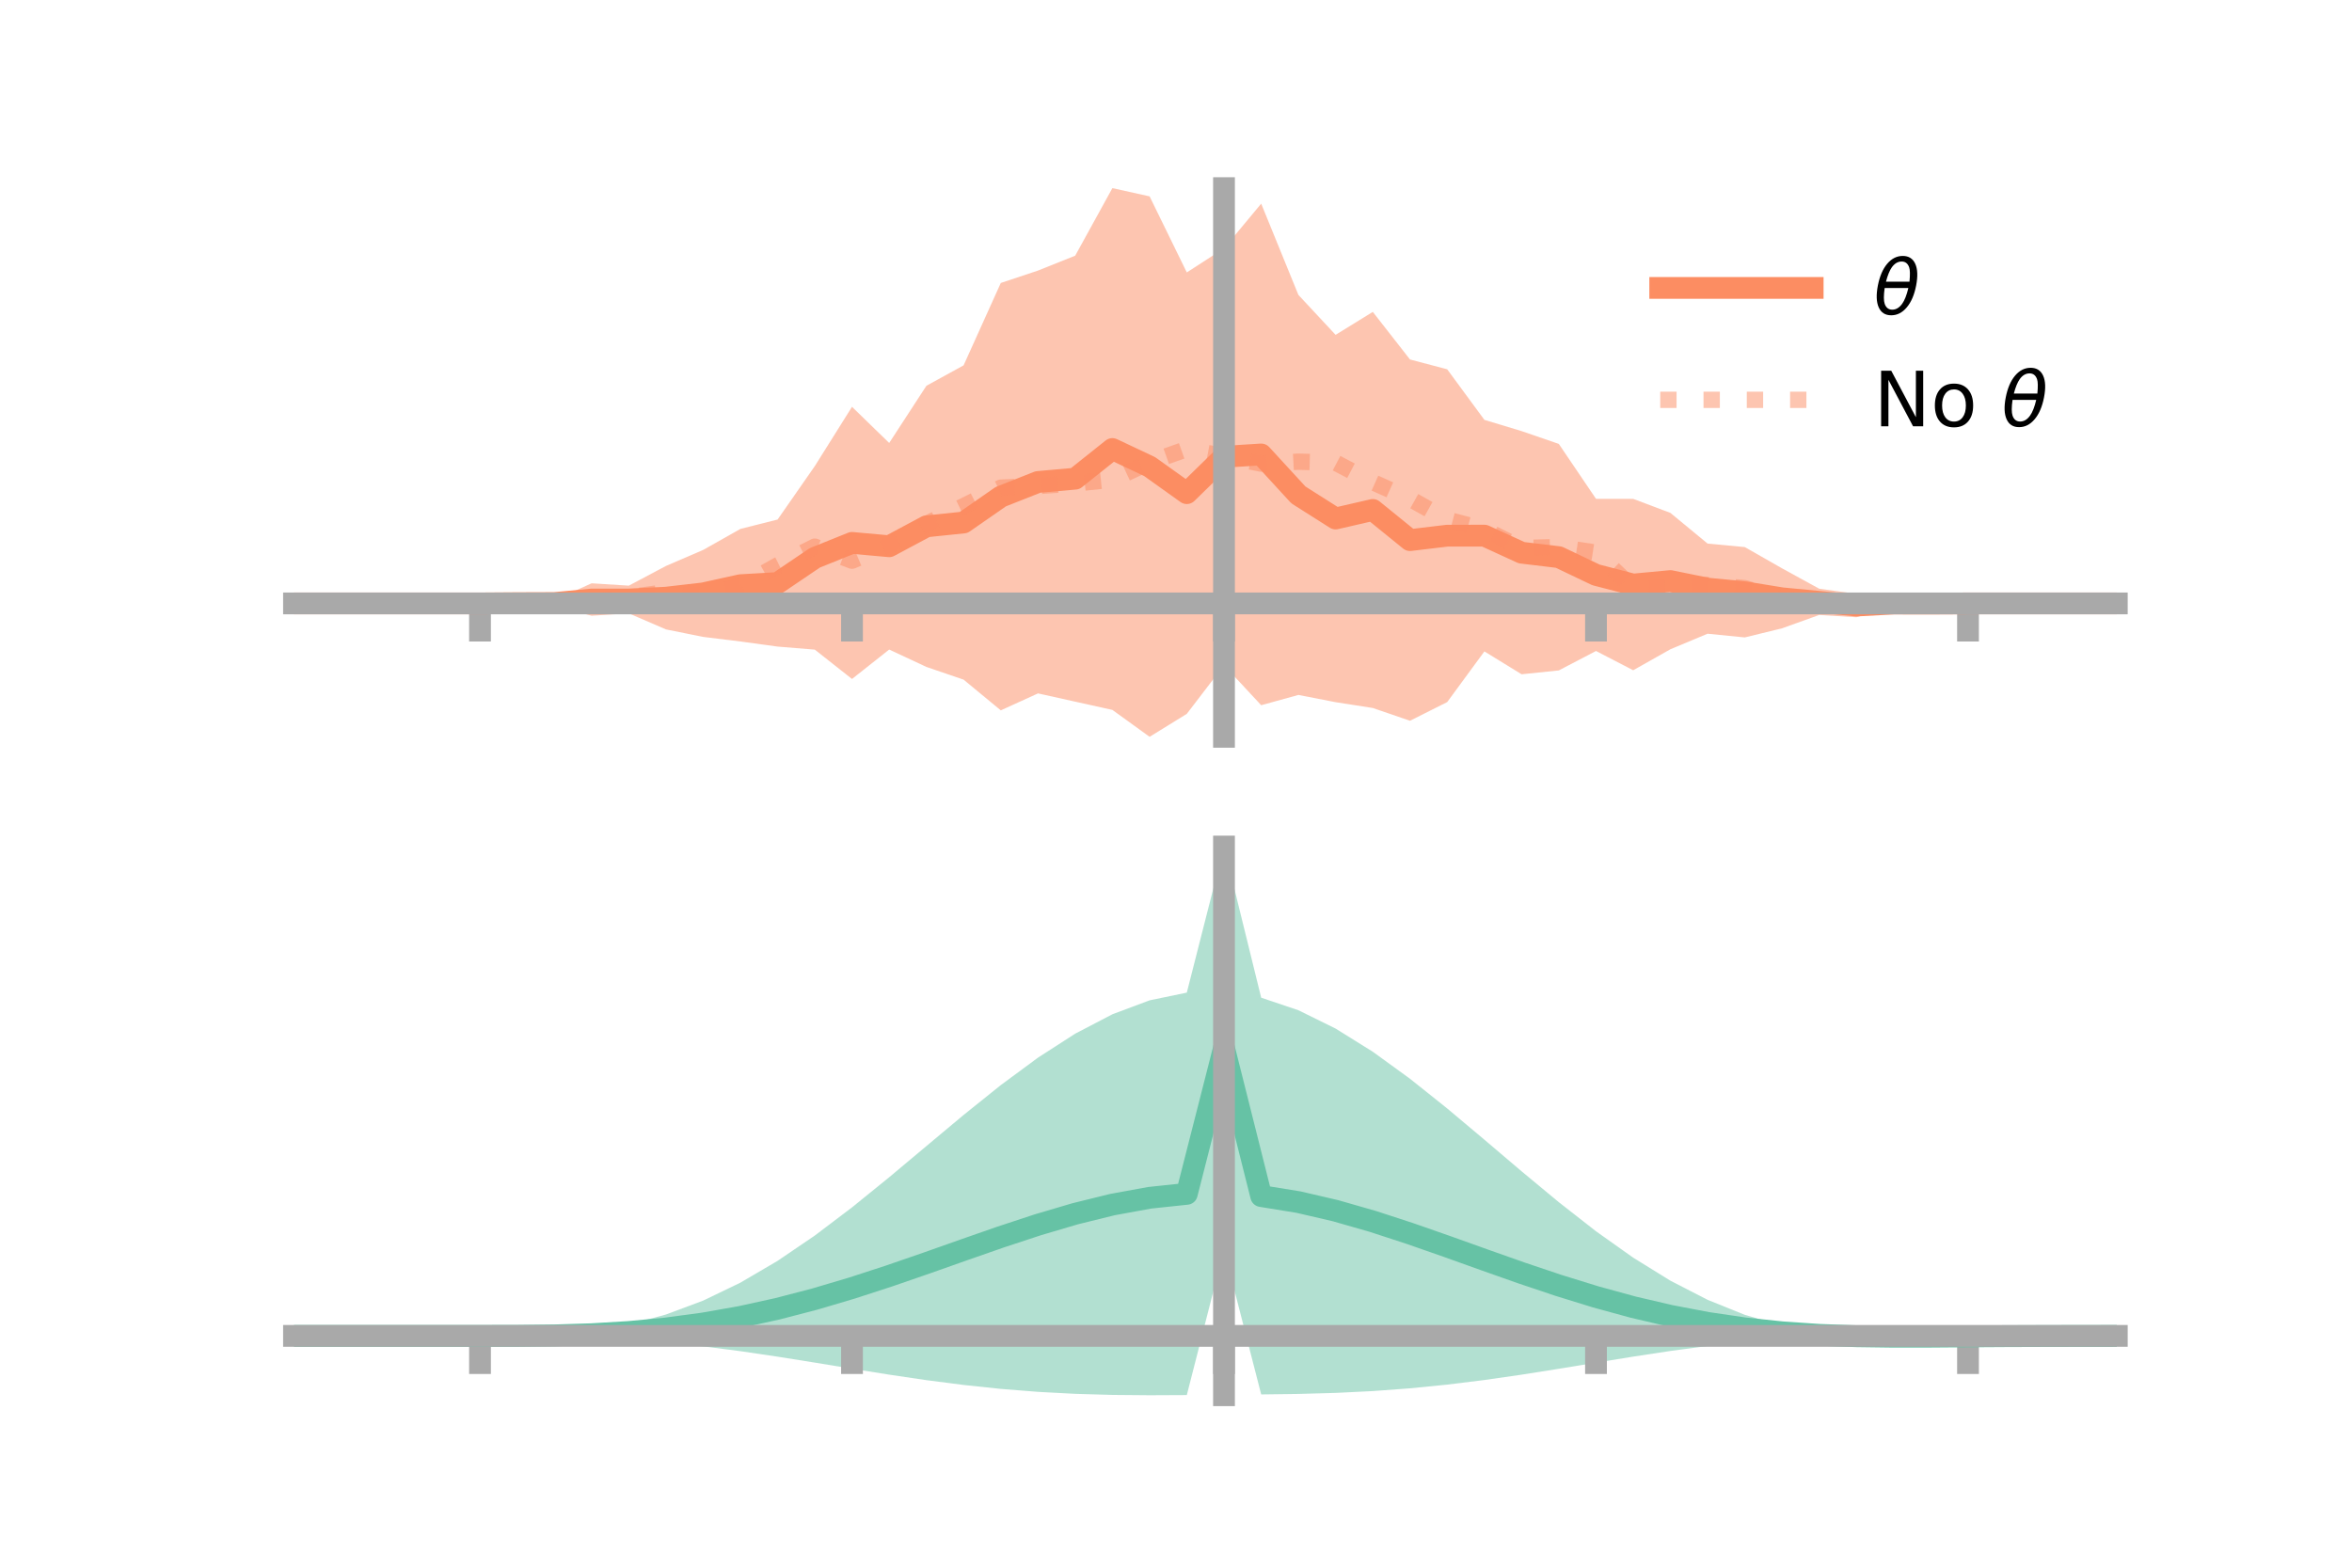
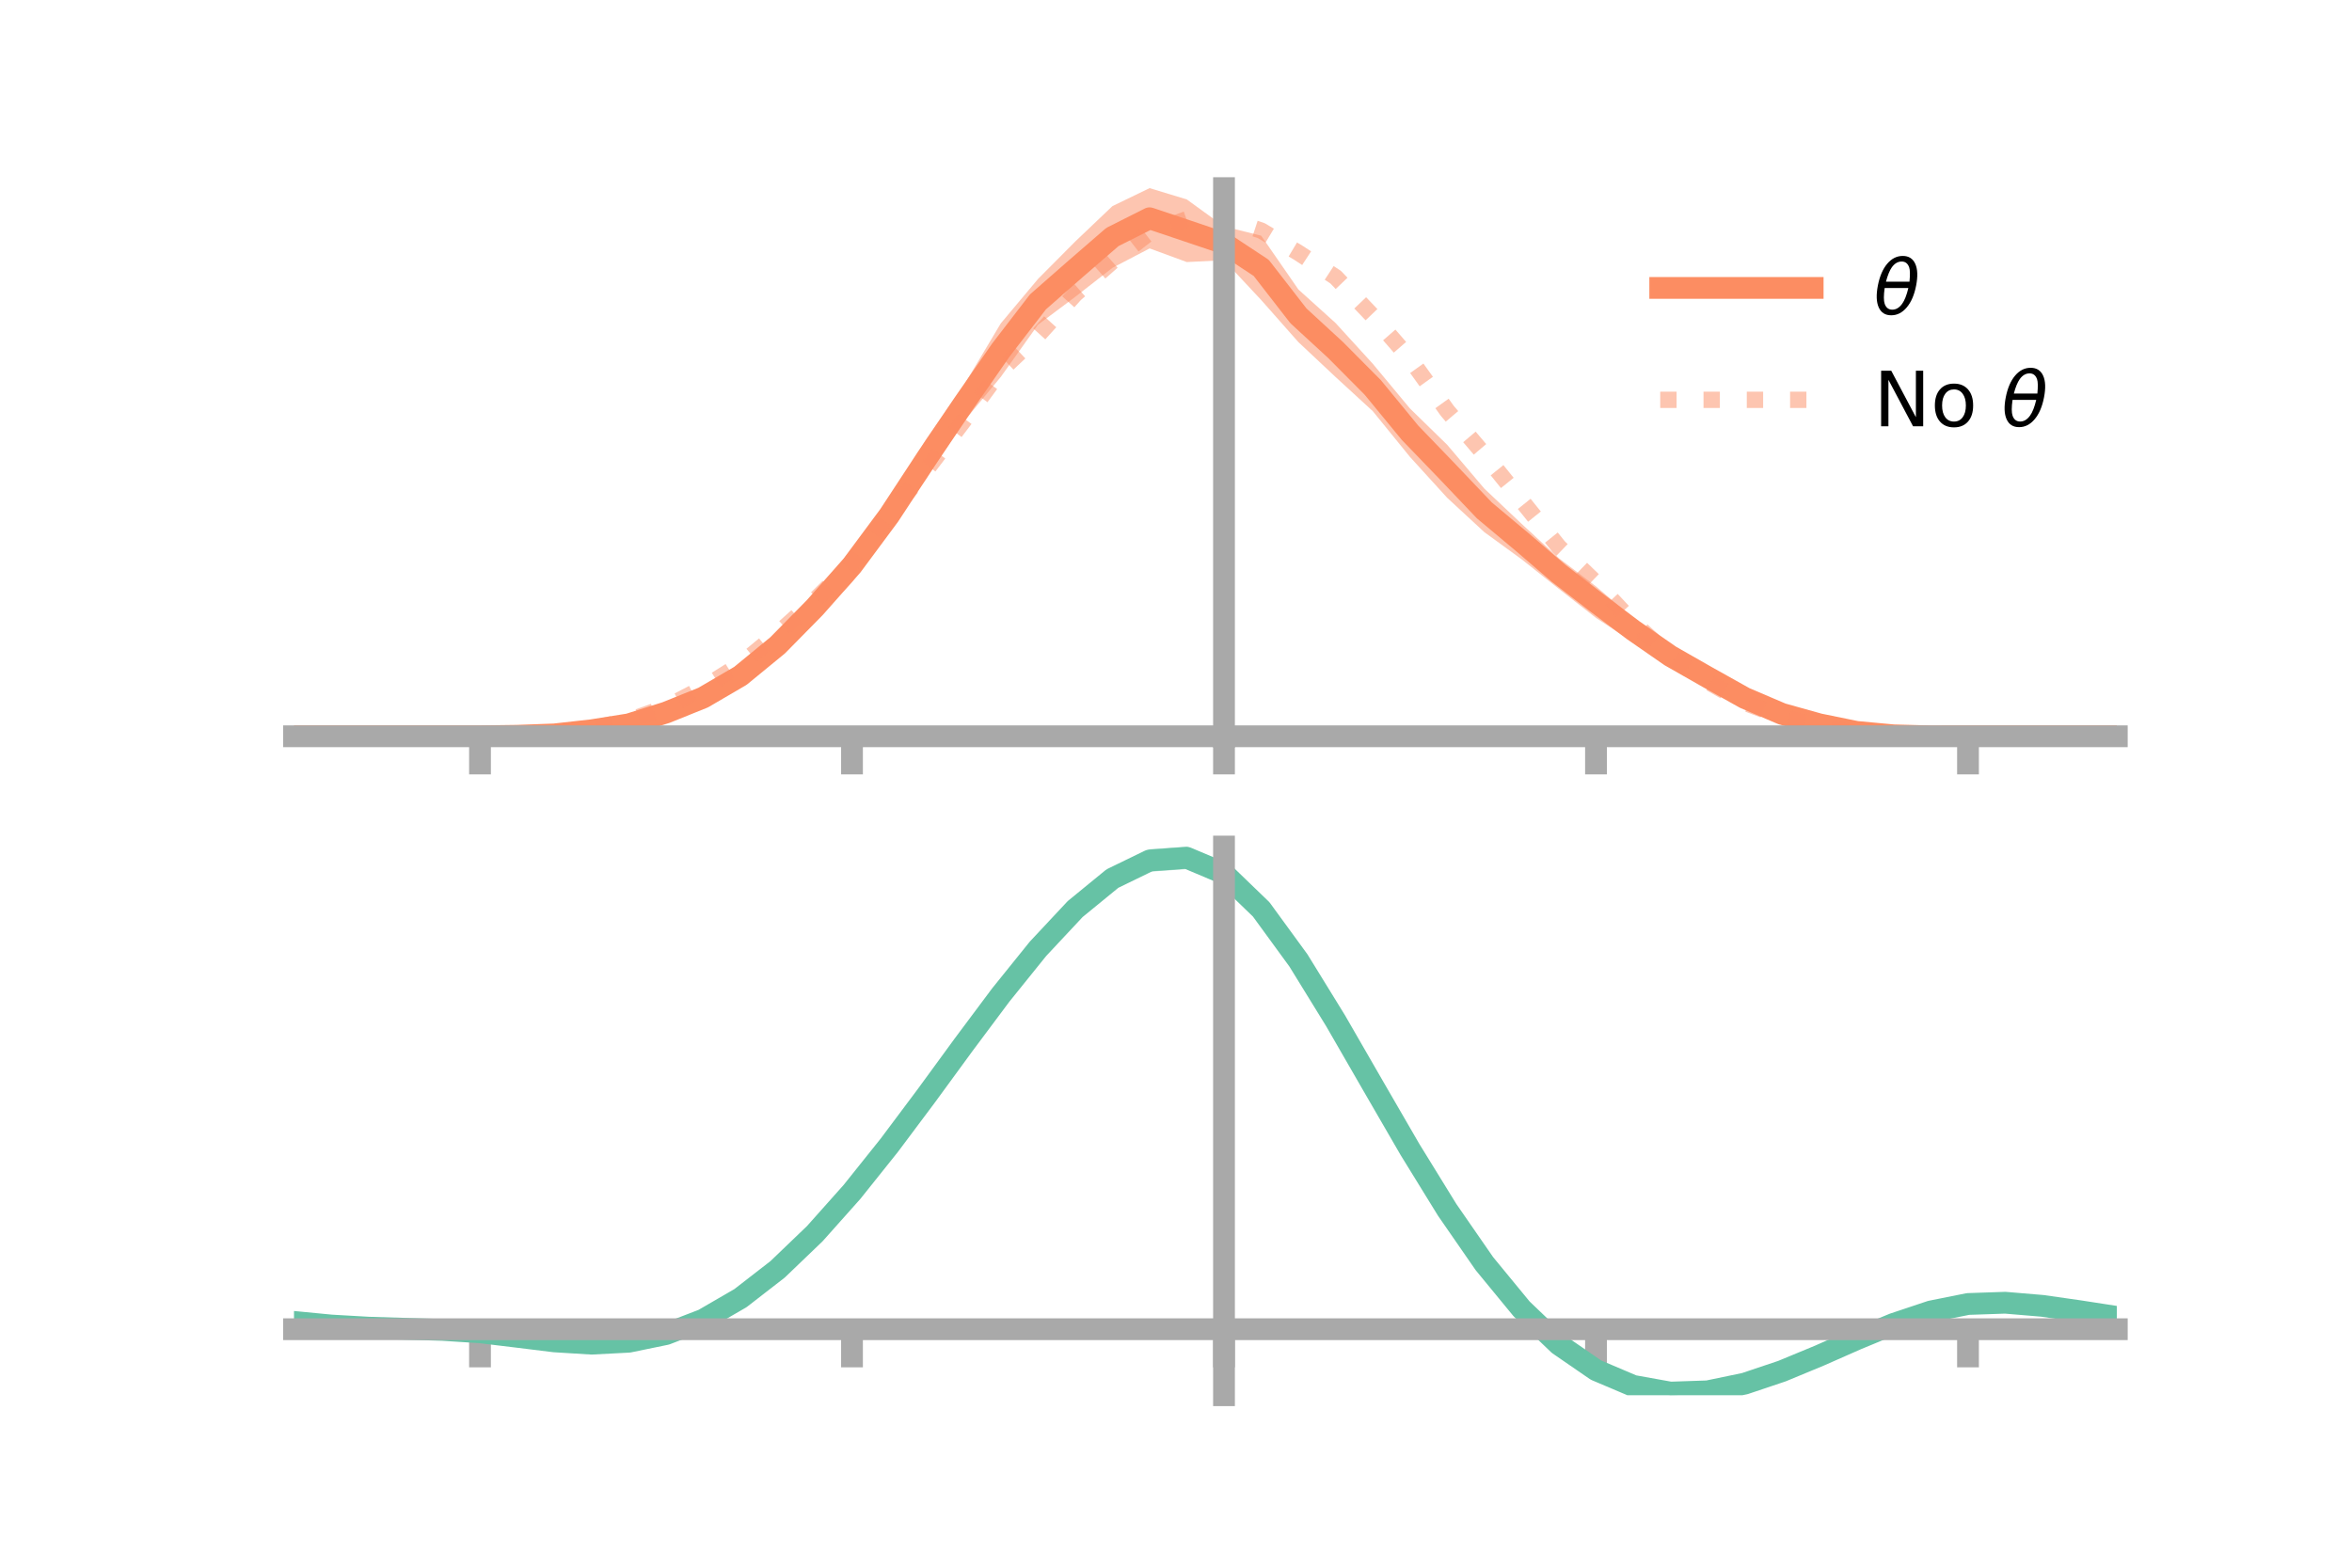
<svg xmlns="http://www.w3.org/2000/svg" xmlns:xlink="http://www.w3.org/1999/xlink" height="144pt" version="1.1" viewBox="0 0 216 144" width="216pt">
  <defs>
    <style type="text/css">*{stroke-linecap:butt;stroke-linejoin:round;}</style>
  </defs>
  <g id="figure_1">
    <g id="patch_1">
      <path d="M 0 144  L 216 144  L 216 0  L 0 0  z " style="fill:none;" />
    </g>
    <g id="axes_1">
      <g id="patch_2">
        <path d="M 27 67.68  L 194.4 67.68  L 194.4 17.28  L 27 17.28  z " style="fill:none;" />
      </g>
      <g id="PolyCollection_1">
-         <path clip-path="url(#p4051ae1a69)" d="M 27 55.427  L 27 55.427  L 30.416 55.427  L 33.833 55.427  L 37.249 55.427  L 40.665 55.427  L 44.082 55.427  L 47.498 55.239  L 50.914 55.124  L 54.331 53.579  L 57.747 53.795  L 61.163 51.984  L 64.58 50.512  L 67.996 48.583  L 71.412 47.721  L 74.829 42.814  L 78.245 37.369  L 81.661 40.688  L 85.078 35.436  L 88.494 33.559  L 91.91 25.991  L 95.327 24.852  L 98.743 23.485  L 102.159 17.28  L 105.576 18.037  L 108.992 25.024  L 112.408 22.814  L 115.824 18.707  L 119.241 27.09  L 122.657 30.757  L 126.073 28.648  L 129.49 33.02  L 132.906 33.921  L 136.322 38.567  L 139.739 39.599  L 143.155 40.774  L 146.571 45.819  L 149.988 45.824  L 153.404 47.112  L 156.82 49.931  L 160.237 50.253  L 163.653 52.202  L 167.069 54.076  L 170.486 54.548  L 173.902 55.197  L 177.318 55.328  L 180.735 55.427  L 184.151 55.427  L 187.567 55.427  L 190.984 55.427  L 194.4 55.427  L 194.4 55.427  L 194.4 55.427  L 190.984 55.427  L 187.567 55.427  L 184.151 55.427  L 180.735 55.427  L 177.318 55.558  L 173.902 55.679  L 170.486 56.699  L 167.069 56.488  L 163.653 57.715  L 160.237 58.551  L 156.82 58.21  L 153.404 59.638  L 149.988 61.566  L 146.571 59.797  L 143.155 61.582  L 139.739 61.936  L 136.322 59.835  L 132.906 64.489  L 129.49 66.205  L 126.073 65.033  L 122.657 64.499  L 119.241 63.833  L 115.824 64.778  L 112.408 61.106  L 108.992 65.571  L 105.576 67.68  L 102.159 65.209  L 98.743 64.451  L 95.327 63.692  L 91.91 65.25  L 88.494 62.429  L 85.078 61.261  L 81.661 59.664  L 78.245 62.368  L 74.829 59.671  L 71.412 59.393  L 67.996 58.924  L 64.58 58.503  L 61.163 57.815  L 57.747 56.34  L 54.331 56.559  L 50.914 55.659  L 47.498 55.567  L 44.082 55.427  L 40.665 55.427  L 37.249 55.427  L 33.833 55.427  L 30.416 55.427  L 27 55.427  z " style="fill:#fc8d62;fill-opacity:0.5;" />
+         <path clip-path="url(#p6adfd50539)" d="M 27 67.631  L 27 67.631  L 30.416 67.631  L 33.833 67.631  L 37.249 67.631  L 40.665 67.631  L 44.082 67.63  L 47.498 67.532  L 50.914 67.342  L 54.331 66.828  L 57.747 66.145  L 61.163 64.881  L 64.58 63.376  L 67.996 61.092  L 71.412 58.459  L 74.829 54.541  L 78.245 50.412  L 81.661 45.819  L 85.078 40.305  L 88.494 35.433  L 91.91 29.703  L 95.327 25.625  L 98.743 22.188  L 102.159 18.935  L 105.576 17.28  L 108.992 18.32  L 112.408 20.798  L 115.824 21.65  L 119.241 26.59  L 122.657 29.673  L 126.073 33.415  L 129.49 37.525  L 132.906 40.858  L 136.322 44.887  L 139.739 48.116  L 143.155 51.269  L 146.571 53.866  L 149.988 56.781  L 153.404 59.355  L 156.82 61.273  L 160.237 63.433  L 163.653 65.025  L 167.069 66.128  L 170.486 66.99  L 173.902 67.424  L 177.318 67.591  L 180.735 67.63  L 184.151 67.631  L 187.567 67.631  L 190.984 67.631  L 194.4 67.631  L 194.4 67.631  L 194.4 67.631  L 190.984 67.631  L 187.567 67.631  L 184.151 67.631  L 180.735 67.632  L 177.318 67.68  L 173.902 67.669  L 170.486 67.464  L 167.069 66.929  L 163.653 66.124  L 160.237 64.802  L 156.82 63.139  L 153.404 61.163  L 149.988 59  L 146.571 56.756  L 143.155 54.084  L 139.739 51.372  L 136.322 48.885  L 132.906 45.727  L 129.49 41.973  L 126.073 37.769  L 122.657 34.632  L 119.241 31.425  L 115.824 27.559  L 112.408 23.901  L 108.992 24.072  L 105.576 22.819  L 102.159 24.605  L 98.743 27.27  L 95.327 29.826  L 91.91 34.622  L 88.494 38.742  L 85.078 43.962  L 81.661 48.862  L 78.245 53.483  L 74.829 57.074  L 71.412 60.101  L 67.996 63.069  L 64.58 64.777  L 61.163 66.028  L 57.747 66.923  L 54.331 67.328  L 50.914 67.578  L 47.498 67.639  L 44.082 67.632  L 40.665 67.631  L 37.249 67.631  L 33.833 67.631  L 30.416 67.631  L 27 67.631  z " style="fill:#fc8d62;fill-opacity:0.5;" />
      </g>
      <g id="matplotlib.axis_1">
        <g id="xtick_1">
          <g id="line2d_1">
            <defs>
-               <path d="M 0 0  L 0 3.5  " id="m267e962f1f" style="stroke:#a9a9a9;stroke-width:2;" />
+               <path d="M 0 0  L 0 3.5  " id="m45742ba2ac" style="stroke:#a9a9a9;stroke-width:2;" />
            </defs>
            <g>
-               <use style="fill:#a9a9a9;stroke:#a9a9a9;stroke-width:2;" x="44.082" xlink:href="#m267e962f1f" y="55.427" />
+               <use style="fill:#a9a9a9;stroke:#a9a9a9;stroke-width:2;" x="44.082" xlink:href="#m45742ba2ac" y="67.631" />
            </g>
          </g>
        </g>
        <g id="xtick_2">
          <g id="line2d_2">
            <g>
-               <use style="fill:#a9a9a9;stroke:#a9a9a9;stroke-width:2;" x="78.245" xlink:href="#m267e962f1f" y="55.427" />
+               <use style="fill:#a9a9a9;stroke:#a9a9a9;stroke-width:2;" x="78.245" xlink:href="#m45742ba2ac" y="67.631" />
            </g>
          </g>
        </g>
        <g id="xtick_3">
          <g id="line2d_3">
            <g>
-               <use style="fill:#a9a9a9;stroke:#a9a9a9;stroke-width:2;" x="112.408" xlink:href="#m267e962f1f" y="55.427" />
+               <use style="fill:#a9a9a9;stroke:#a9a9a9;stroke-width:2;" x="112.408" xlink:href="#m45742ba2ac" y="67.631" />
            </g>
          </g>
        </g>
        <g id="xtick_4">
          <g id="line2d_4">
            <g>
-               <use style="fill:#a9a9a9;stroke:#a9a9a9;stroke-width:2;" x="146.571" xlink:href="#m267e962f1f" y="55.427" />
+               <use style="fill:#a9a9a9;stroke:#a9a9a9;stroke-width:2;" x="146.571" xlink:href="#m45742ba2ac" y="67.631" />
            </g>
          </g>
        </g>
        <g id="xtick_5">
          <g id="line2d_5">
            <g>
-               <use style="fill:#a9a9a9;stroke:#a9a9a9;stroke-width:2;" x="180.735" xlink:href="#m267e962f1f" y="55.427" />
+               <use style="fill:#a9a9a9;stroke:#a9a9a9;stroke-width:2;" x="180.735" xlink:href="#m45742ba2ac" y="67.631" />
            </g>
          </g>
        </g>
      </g>
      <g id="matplotlib.axis_2" />
      <g id="line2d_6">
-         <path clip-path="url(#p4051ae1a69)" d="M 27 55.427  L 30.416 55.427  L 33.833 55.427  L 37.249 55.427  L 40.665 55.427  L 44.082 55.427  L 47.498 55.403  L 50.914 55.392  L 54.331 55.069  L 57.747 55.068  L 61.163 54.9  L 64.58 54.507  L 67.996 53.753  L 71.412 53.557  L 74.829 51.242  L 78.245 49.868  L 81.661 50.176  L 85.078 48.348  L 88.494 47.994  L 91.91 45.621  L 95.327 44.272  L 98.743 43.968  L 102.159 41.245  L 105.576 42.858  L 108.992 45.298  L 112.408 41.96  L 115.824 41.743  L 119.241 45.462  L 122.657 47.628  L 126.073 46.841  L 129.49 49.613  L 132.906 49.205  L 136.322 49.201  L 139.739 50.768  L 143.155 51.178  L 146.571 52.808  L 149.988 53.695  L 153.404 53.375  L 156.82 54.07  L 160.237 54.402  L 163.653 54.959  L 167.069 55.282  L 170.486 55.623  L 173.902 55.438  L 177.318 55.443  L 180.735 55.427  L 184.151 55.427  L 187.567 55.427  L 190.984 55.427  L 194.4 55.427  " style="fill:none;stroke:#fc8d62;stroke-linecap:square;stroke-width:2;" />
+         <path clip-path="url(#p6adfd50539)" d="M 27 67.631  L 30.416 67.631  L 33.833 67.631  L 37.249 67.631  L 40.665 67.631  L 44.082 67.631  L 47.498 67.585  L 50.914 67.46  L 54.331 67.078  L 57.747 66.534  L 61.163 65.454  L 64.58 64.076  L 67.996 62.08  L 71.412 59.28  L 74.829 55.808  L 78.245 51.947  L 81.661 47.341  L 85.078 42.133  L 88.494 37.087  L 91.91 32.163  L 95.327 27.725  L 98.743 24.729  L 102.159 21.77  L 105.576 20.049  L 108.992 21.196  L 112.408 22.35  L 115.824 24.605  L 119.241 29.008  L 122.657 32.152  L 126.073 35.592  L 129.49 39.749  L 132.906 43.292  L 136.322 46.886  L 139.739 49.744  L 143.155 52.677  L 146.571 55.311  L 149.988 57.89  L 153.404 60.259  L 156.82 62.206  L 160.237 64.117  L 163.653 65.575  L 167.069 66.529  L 170.486 67.227  L 173.902 67.546  L 177.318 67.636  L 180.735 67.631  L 184.151 67.631  L 187.567 67.631  L 190.984 67.631  L 194.4 67.631  " style="fill:none;stroke:#fc8d62;stroke-linecap:square;stroke-width:2;" />
      </g>
      <g id="line2d_7">
-         <path clip-path="url(#p4051ae1a69)" d="M 27 55.427  L 30.416 55.427  L 33.833 55.427  L 37.249 55.427  L 40.665 55.427  L 44.082 55.427  L 47.498 55.426  L 50.914 55.353  L 54.331 55.343  L 57.747 54.864  L 61.163 54.398  L 64.58 54.663  L 67.996 53.855  L 71.412 51.93  L 74.829 50.212  L 78.245 51.502  L 81.661 50.069  L 85.078 48.115  L 88.494 46.49  L 91.91 44.794  L 95.327 44.643  L 98.743 44.412  L 102.159 44.055  L 105.576 42.459  L 108.992 41.245  L 112.408 41.903  L 115.824 42.586  L 119.241 42.409  L 122.657 42.5  L 126.073 44.29  L 129.49 45.817  L 132.906 47.727  L 136.322 48.631  L 139.739 50.343  L 143.155 50.248  L 146.571 50.764  L 149.988 54.03  L 153.404 54.004  L 156.82 53.728  L 160.237 54.027  L 163.653 55.07  L 167.069 55.347  L 170.486 55.236  L 173.902 55.422  L 177.318 55.423  L 180.735 55.427  L 184.151 55.427  L 187.567 55.427  L 190.984 55.427  L 194.4 55.427  " style="fill:none;stroke:#fc8d62;stroke-dasharray:1.5,2.475;stroke-dashoffset:0;stroke-opacity:0.5;stroke-width:1.5;" />
+         <path clip-path="url(#p6adfd50539)" d="M 27 67.631  L 30.416 67.631  L 33.833 67.631  L 37.249 67.631  L 40.665 67.631  L 44.082 67.631  L 47.498 67.594  L 50.914 67.401  L 54.331 66.939  L 57.747 66.181  L 61.163 64.953  L 64.58 63.176  L 67.996 61.026  L 71.412 58.201  L 74.829 55.121  L 78.245 51.73  L 81.661 47.219  L 85.078 43.159  L 88.494 38.661  L 91.91 34.018  L 95.327 30.794  L 98.743 27.018  L 102.159 24.015  L 105.576 21.366  L 108.992 20.134  L 112.408 20.049  L 115.824 21.18  L 119.241 23.222  L 122.657 25.453  L 126.073 29.029  L 129.49 32.959  L 132.906 37.727  L 136.322 41.753  L 139.739 45.985  L 143.155 50.231  L 146.571 53.527  L 149.988 57.168  L 153.404 60.311  L 156.82 62.599  L 160.237 64.552  L 163.653 65.836  L 167.069 66.737  L 170.486 67.338  L 173.902 67.559  L 177.318 67.633  L 180.735 67.631  L 184.151 67.631  L 187.567 67.631  L 190.984 67.631  L 194.4 67.631  " style="fill:none;stroke:#fc8d62;stroke-dasharray:1.5,2.475;stroke-dashoffset:0;stroke-opacity:0.5;stroke-width:1.5;" />
      </g>
      <g id="patch_3">
        <path d="M 112.408 67.68  L 112.408 17.28  " style="fill:none;stroke:#a9a9a9;stroke-linecap:square;stroke-linejoin:miter;stroke-width:2;" />
      </g>
      <g id="patch_4">
        <path d="M 194.4 67.68  L 194.4 17.28  " style="fill:none;" />
      </g>
      <g id="patch_5">
-         <path d="M 27 55.427  L 194.4 55.427  " style="fill:none;stroke:#a9a9a9;stroke-linecap:square;stroke-linejoin:miter;stroke-width:2;" />
+         <path d="M 27 67.631  L 194.4 67.631  " style="fill:none;stroke:#a9a9a9;stroke-linecap:square;stroke-linejoin:miter;stroke-width:2;" />
      </g>
      <g id="patch_6">
        <path d="M 27 17.28  L 194.4 17.28  " style="fill:none;" />
      </g>
      <g id="legend_1">
        <g id="line2d_8">
          <path d="M 152.47 26.449  L 166.47 26.449  " style="fill:none;stroke:#fc8d62;stroke-linecap:square;stroke-width:2;" />
        </g>
        <g id="line2d_9" />
        <g id="text_1">
          <g transform="translate(172.07 28.89891)scale(0.07 -0.07)">
            <defs>
              <path d="M 45.516 34.672  L 14.453 34.672  Q 12.359 20.062 14.5 13.875  Q 17.188 6.25 24.469 6.25  Q 31.781 6.25 37.359 13.922  Q 42.234 20.656 45.516 34.672  z M 47.016 42.969  Q 48.344 56.844 46.625 61.719  Q 43.953 69.438 36.766 69.438  Q 29.297 69.438 23.828 61.812  Q 19.531 55.672 16.156 42.969  z M 38.188 76.766  Q 49.906 76.766 54.594 66.406  Q 59.281 56.109 55.719 37.844  Q 52.203 19.625 43.453 9.281  Q 34.766 -1.125 23.047 -1.125  Q 11.281 -1.125 6.641 9.281  Q 2 19.625 5.516 37.844  Q 9.078 56.109 17.719 66.406  Q 26.422 76.766 38.188 76.766  z " id="DejaVuSans-Oblique-952" />
            </defs>
            <use transform="translate(0 0.234375)" xlink:href="#DejaVuSans-Oblique-952" />
          </g>
        </g>
        <g id="line2d_10">
          <path d="M 152.47 36.724  L 166.47 36.724  " style="fill:none;stroke:#fc8d62;stroke-dasharray:1.5,2.475;stroke-dashoffset:0;stroke-opacity:0.5;stroke-width:1.5;" />
        </g>
        <g id="line2d_11" />
        <g id="text_2">
          <g transform="translate(172.07 39.17359)scale(0.07 -0.07)">
            <defs>
              <path d="M 9.812 72.906  L 23.094 72.906  L 55.422 11.922  L 55.422 72.906  L 64.984 72.906  L 64.984 0  L 51.703 0  L 19.391 60.984  L 19.391 0  L 9.812 0  z " id="DejaVuSans-78" />
              <path d="M 30.609 48.391  Q 23.391 48.391 19.188 42.75  Q 14.984 37.109 14.984 27.297  Q 14.984 17.484 19.156 11.844  Q 23.344 6.203 30.609 6.203  Q 37.797 6.203 41.984 11.859  Q 46.188 17.531 46.188 27.297  Q 46.188 37.016 41.984 42.703  Q 37.797 48.391 30.609 48.391  z M 30.609 56  Q 42.328 56 49.016 48.375  Q 55.719 40.766 55.719 27.297  Q 55.719 13.875 49.016 6.219  Q 42.328 -1.422 30.609 -1.422  Q 18.844 -1.422 12.172 6.219  Q 5.516 13.875 5.516 27.297  Q 5.516 40.766 12.172 48.375  Q 18.844 56 30.609 56  z " id="DejaVuSans-111" />
              <path id="DejaVuSans-32" />
            </defs>
            <use transform="translate(0 0.234375)" xlink:href="#DejaVuSans-78" />
            <use transform="translate(74.80469 0.234375)" xlink:href="#DejaVuSans-111" />
            <use transform="translate(135.9863 0.234375)" xlink:href="#DejaVuSans-32" />
            <use transform="translate(167.7734 0.234375)" xlink:href="#DejaVuSans-Oblique-952" />
          </g>
        </g>
      </g>
    </g>
    <g id="axes_2">
      <g id="patch_7">
        <path d="M 27 128.16  L 194.4 128.16  L 194.4 77.76  L 27 77.76  z " style="fill:none;" />
      </g>
      <g id="PolyCollection_2">
-         <path clip-path="url(#p93e6a1e96a)" d="M 27 122.712  L 27 122.705  L 30.416 122.707  L 33.833 122.708  L 37.249 122.708  L 40.665 122.708  L 44.082 122.708  L 47.498 122.69  L 50.914 122.567  L 54.331 122.248  L 57.747 121.659  L 61.163 120.743  L 64.58 119.466  L 67.996 117.819  L 71.412 115.815  L 74.829 113.491  L 78.245 110.905  L 81.661 108.135  L 85.078 105.272  L 88.494 102.415  L 91.91 99.672  L 95.327 97.149  L 98.743 94.948  L 102.159 93.166  L 105.576 91.886  L 108.992 91.178  L 112.408 77.76  L 115.824 91.644  L 119.241 92.796  L 122.657 94.479  L 126.073 96.608  L 129.49 99.089  L 132.906 101.818  L 136.322 104.687  L 139.739 107.591  L 143.155 110.426  L 146.571 113.098  L 149.988 115.524  L 153.404 117.638  L 156.82 119.395  L 160.237 120.774  L 163.653 121.772  L 167.069 122.395  L 170.486 122.578  L 173.902 122.58  L 177.318 122.601  L 180.735 122.635  L 184.151 122.663  L 187.567 122.682  L 190.984 122.694  L 194.4 122.702  L 194.4 122.719  L 194.4 122.719  L 190.984 122.734  L 187.567 122.76  L 184.151 122.804  L 180.735 122.872  L 177.318 122.958  L 173.902 122.99  L 170.486 122.899  L 167.069 122.828  L 163.653 122.983  L 160.237 123.261  L 156.82 123.636  L 153.404 124.093  L 149.988 124.612  L 146.571 125.167  L 143.155 125.73  L 139.739 126.27  L 136.322 126.762  L 132.906 127.184  L 129.49 127.524  L 126.073 127.777  L 122.657 127.945  L 119.241 128.04  L 115.824 128.086  L 112.408 114.78  L 108.992 128.144  L 105.576 128.16  L 102.159 128.13  L 98.743 128.031  L 95.327 127.849  L 91.91 127.577  L 88.494 127.215  L 85.078 126.774  L 81.661 126.269  L 78.245 125.723  L 74.829 125.163  L 71.412 124.617  L 67.996 124.112  L 64.58 123.671  L 61.163 123.311  L 57.747 123.039  L 54.331 122.857  L 50.914 122.755  L 47.498 122.714  L 44.082 122.708  L 40.665 122.708  L 37.249 122.708  L 33.833 122.708  L 30.416 122.709  L 27 122.712  z " style="fill:#66c2a5;fill-opacity:0.5;" />
+         <path clip-path="url(#pc7a90bc0aa)" d="M 27 121.468  L 27 121.382  L 30.416 121.72  L 33.833 121.918  L 37.249 122.022  L 40.665 122.123  L 44.082 122.344  L 47.498 122.755  L 50.914 123.166  L 54.331 123.366  L 57.747 123.182  L 61.163 122.475  L 64.58 121.142  L 67.996 119.119  L 71.412 116.404  L 74.829 113.039  L 78.245 109.105  L 81.661 104.723  L 85.078 100.046  L 88.494 95.262  L 91.91 90.588  L 95.327 86.26  L 98.743 82.539  L 102.159 79.694  L 105.576 78.006  L 108.992 77.76  L 112.408 79.228  L 115.824 82.575  L 119.241 87.331  L 122.657 92.963  L 126.073 98.986  L 129.49 104.986  L 132.906 110.628  L 136.322 115.653  L 139.739 119.882  L 143.155 123.207  L 146.571 125.588  L 149.988 127.051  L 153.404 127.672  L 156.82 127.565  L 160.237 126.87  L 163.653 125.746  L 167.069 124.36  L 170.486 122.885  L 173.902 121.497  L 177.318 120.369  L 180.735 119.686  L 184.151 119.571  L 187.567 119.866  L 190.984 120.367  L 194.4 120.91  L 194.4 121.024  L 194.4 121.024  L 190.984 120.51  L 187.567 120.034  L 184.151 119.753  L 180.735 119.872  L 177.318 120.56  L 173.902 121.717  L 170.486 123.159  L 167.069 124.697  L 163.653 126.143  L 160.237 127.313  L 156.82 128.037  L 153.404 128.16  L 149.988 127.551  L 146.571 126.114  L 143.155 123.792  L 139.739 120.571  L 136.322 116.488  L 132.906 111.639  L 129.49 106.193  L 126.073 100.393  L 122.657 94.562  L 119.241 89.103  L 115.824 84.489  L 112.408 81.244  L 108.992 79.828  L 105.576 80.074  L 102.159 81.712  L 98.743 84.46  L 95.327 88.043  L 91.91 92.197  L 88.494 96.672  L 85.078 101.24  L 81.661 105.695  L 78.245 109.861  L 74.829 113.595  L 71.412 116.788  L 67.996 119.369  L 64.58 121.308  L 61.163 122.61  L 57.747 123.308  L 54.331 123.48  L 50.914 123.258  L 47.498 122.826  L 44.082 122.412  L 40.665 122.195  L 37.249 122.093  L 33.833 121.985  L 30.416 121.79  L 27 121.468  z " style="fill:#66c2a5;fill-opacity:0.5;" />
      </g>
      <g id="matplotlib.axis_3">
        <g id="xtick_6">
          <g id="line2d_12">
            <g>
-               <use style="fill:#a9a9a9;stroke:#a9a9a9;stroke-width:2;" x="44.082" xlink:href="#m267e962f1f" y="122.708" />
+               <use style="fill:#a9a9a9;stroke:#a9a9a9;stroke-width:2;" x="44.082" xlink:href="#m45742ba2ac" y="122.095" />
            </g>
          </g>
        </g>
        <g id="xtick_7">
          <g id="line2d_13">
            <g>
-               <use style="fill:#a9a9a9;stroke:#a9a9a9;stroke-width:2;" x="78.245" xlink:href="#m267e962f1f" y="122.708" />
+               <use style="fill:#a9a9a9;stroke:#a9a9a9;stroke-width:2;" x="78.245" xlink:href="#m45742ba2ac" y="122.095" />
            </g>
          </g>
        </g>
        <g id="xtick_8">
          <g id="line2d_14">
            <g>
-               <use style="fill:#a9a9a9;stroke:#a9a9a9;stroke-width:2;" x="112.408" xlink:href="#m267e962f1f" y="122.708" />
+               <use style="fill:#a9a9a9;stroke:#a9a9a9;stroke-width:2;" x="112.408" xlink:href="#m45742ba2ac" y="122.095" />
            </g>
          </g>
        </g>
        <g id="xtick_9">
          <g id="line2d_15">
            <g>
-               <use style="fill:#a9a9a9;stroke:#a9a9a9;stroke-width:2;" x="146.571" xlink:href="#m267e962f1f" y="122.708" />
+               <use style="fill:#a9a9a9;stroke:#a9a9a9;stroke-width:2;" x="146.571" xlink:href="#m45742ba2ac" y="122.095" />
            </g>
          </g>
        </g>
        <g id="xtick_10">
          <g id="line2d_16">
            <g>
-               <use style="fill:#a9a9a9;stroke:#a9a9a9;stroke-width:2;" x="180.735" xlink:href="#m267e962f1f" y="122.708" />
+               <use style="fill:#a9a9a9;stroke:#a9a9a9;stroke-width:2;" x="180.735" xlink:href="#m45742ba2ac" y="122.095" />
            </g>
          </g>
        </g>
      </g>
      <g id="matplotlib.axis_4" />
      <g id="line2d_17">
-         <path clip-path="url(#p93e6a1e96a)" d="M 27 122.709  L 30.416 122.708  L 33.833 122.708  L 37.249 122.708  L 40.665 122.708  L 44.082 122.708  L 47.498 122.702  L 50.914 122.661  L 54.331 122.553  L 57.747 122.349  L 61.163 122.027  L 64.58 121.569  L 67.996 120.966  L 71.412 120.216  L 74.829 119.327  L 78.245 118.314  L 81.661 117.202  L 85.078 116.023  L 88.494 114.815  L 91.91 113.624  L 95.327 112.499  L 98.743 111.49  L 102.159 110.648  L 105.576 110.023  L 108.992 109.661  L 112.408 96.27  L 115.824 109.865  L 119.241 110.418  L 122.657 111.212  L 126.073 112.192  L 129.49 113.307  L 132.906 114.501  L 136.322 115.724  L 139.739 116.931  L 143.155 118.078  L 146.571 119.133  L 149.988 120.068  L 153.404 120.865  L 156.82 121.516  L 160.237 122.017  L 163.653 122.378  L 167.069 122.611  L 170.486 122.739  L 173.902 122.785  L 177.318 122.78  L 180.735 122.754  L 184.151 122.733  L 187.567 122.721  L 190.984 122.714  L 194.4 122.71  " style="fill:none;stroke:#66c2a5;stroke-linecap:square;stroke-width:2;" />
+         <path clip-path="url(#pc7a90bc0aa)" d="M 27 121.425  L 30.416 121.755  L 33.833 121.951  L 37.249 122.057  L 40.665 122.159  L 44.082 122.378  L 47.498 122.79  L 50.914 123.212  L 54.331 123.423  L 57.747 123.245  L 61.163 122.542  L 64.58 121.225  L 67.996 119.244  L 71.412 116.596  L 74.829 113.317  L 78.245 109.483  L 81.661 105.209  L 85.078 100.643  L 88.494 95.967  L 91.91 91.392  L 95.327 87.152  L 98.743 83.499  L 102.159 80.703  L 105.576 79.04  L 108.992 78.794  L 112.408 80.236  L 115.824 83.532  L 119.241 88.217  L 122.657 93.763  L 126.073 99.689  L 129.49 105.59  L 132.906 111.134  L 136.322 116.071  L 139.739 120.227  L 143.155 123.499  L 146.571 125.851  L 149.988 127.301  L 153.404 127.916  L 156.82 127.801  L 160.237 127.092  L 163.653 125.944  L 167.069 124.529  L 170.486 123.022  L 173.902 121.607  L 177.318 120.465  L 180.735 119.779  L 184.151 119.662  L 187.567 119.95  L 190.984 120.439  L 194.4 120.967  " style="fill:none;stroke:#66c2a5;stroke-linecap:square;stroke-width:2;" />
      </g>
      <g id="patch_8">
        <path d="M 112.408 128.16  L 112.408 77.76  " style="fill:none;stroke:#a9a9a9;stroke-linecap:square;stroke-linejoin:miter;stroke-width:2;" />
      </g>
      <g id="patch_9">
        <path d="M 194.4 128.16  L 194.4 77.76  " style="fill:none;" />
      </g>
      <g id="patch_10">
-         <path d="M 27 122.708  L 194.4 122.708  " style="fill:none;stroke:#a9a9a9;stroke-linecap:square;stroke-linejoin:miter;stroke-width:2;" />
+         <path d="M 27 122.095  L 194.4 122.095  " style="fill:none;stroke:#a9a9a9;stroke-linecap:square;stroke-linejoin:miter;stroke-width:2;" />
      </g>
      <g id="patch_11">
        <path d="M 27 77.76  L 194.4 77.76  " style="fill:none;" />
      </g>
    </g>
  </g>
  <defs>
-     <clipPath id="p4051ae1a69">
+     <clipPath id="p6adfd50539">
      <rect height="50.4" width="167.4" x="27" y="17.28" />
    </clipPath>
-     <clipPath id="p93e6a1e96a">
+     <clipPath id="pc7a90bc0aa">
      <rect height="50.4" width="167.4" x="27" y="77.76" />
    </clipPath>
  </defs>
</svg>
